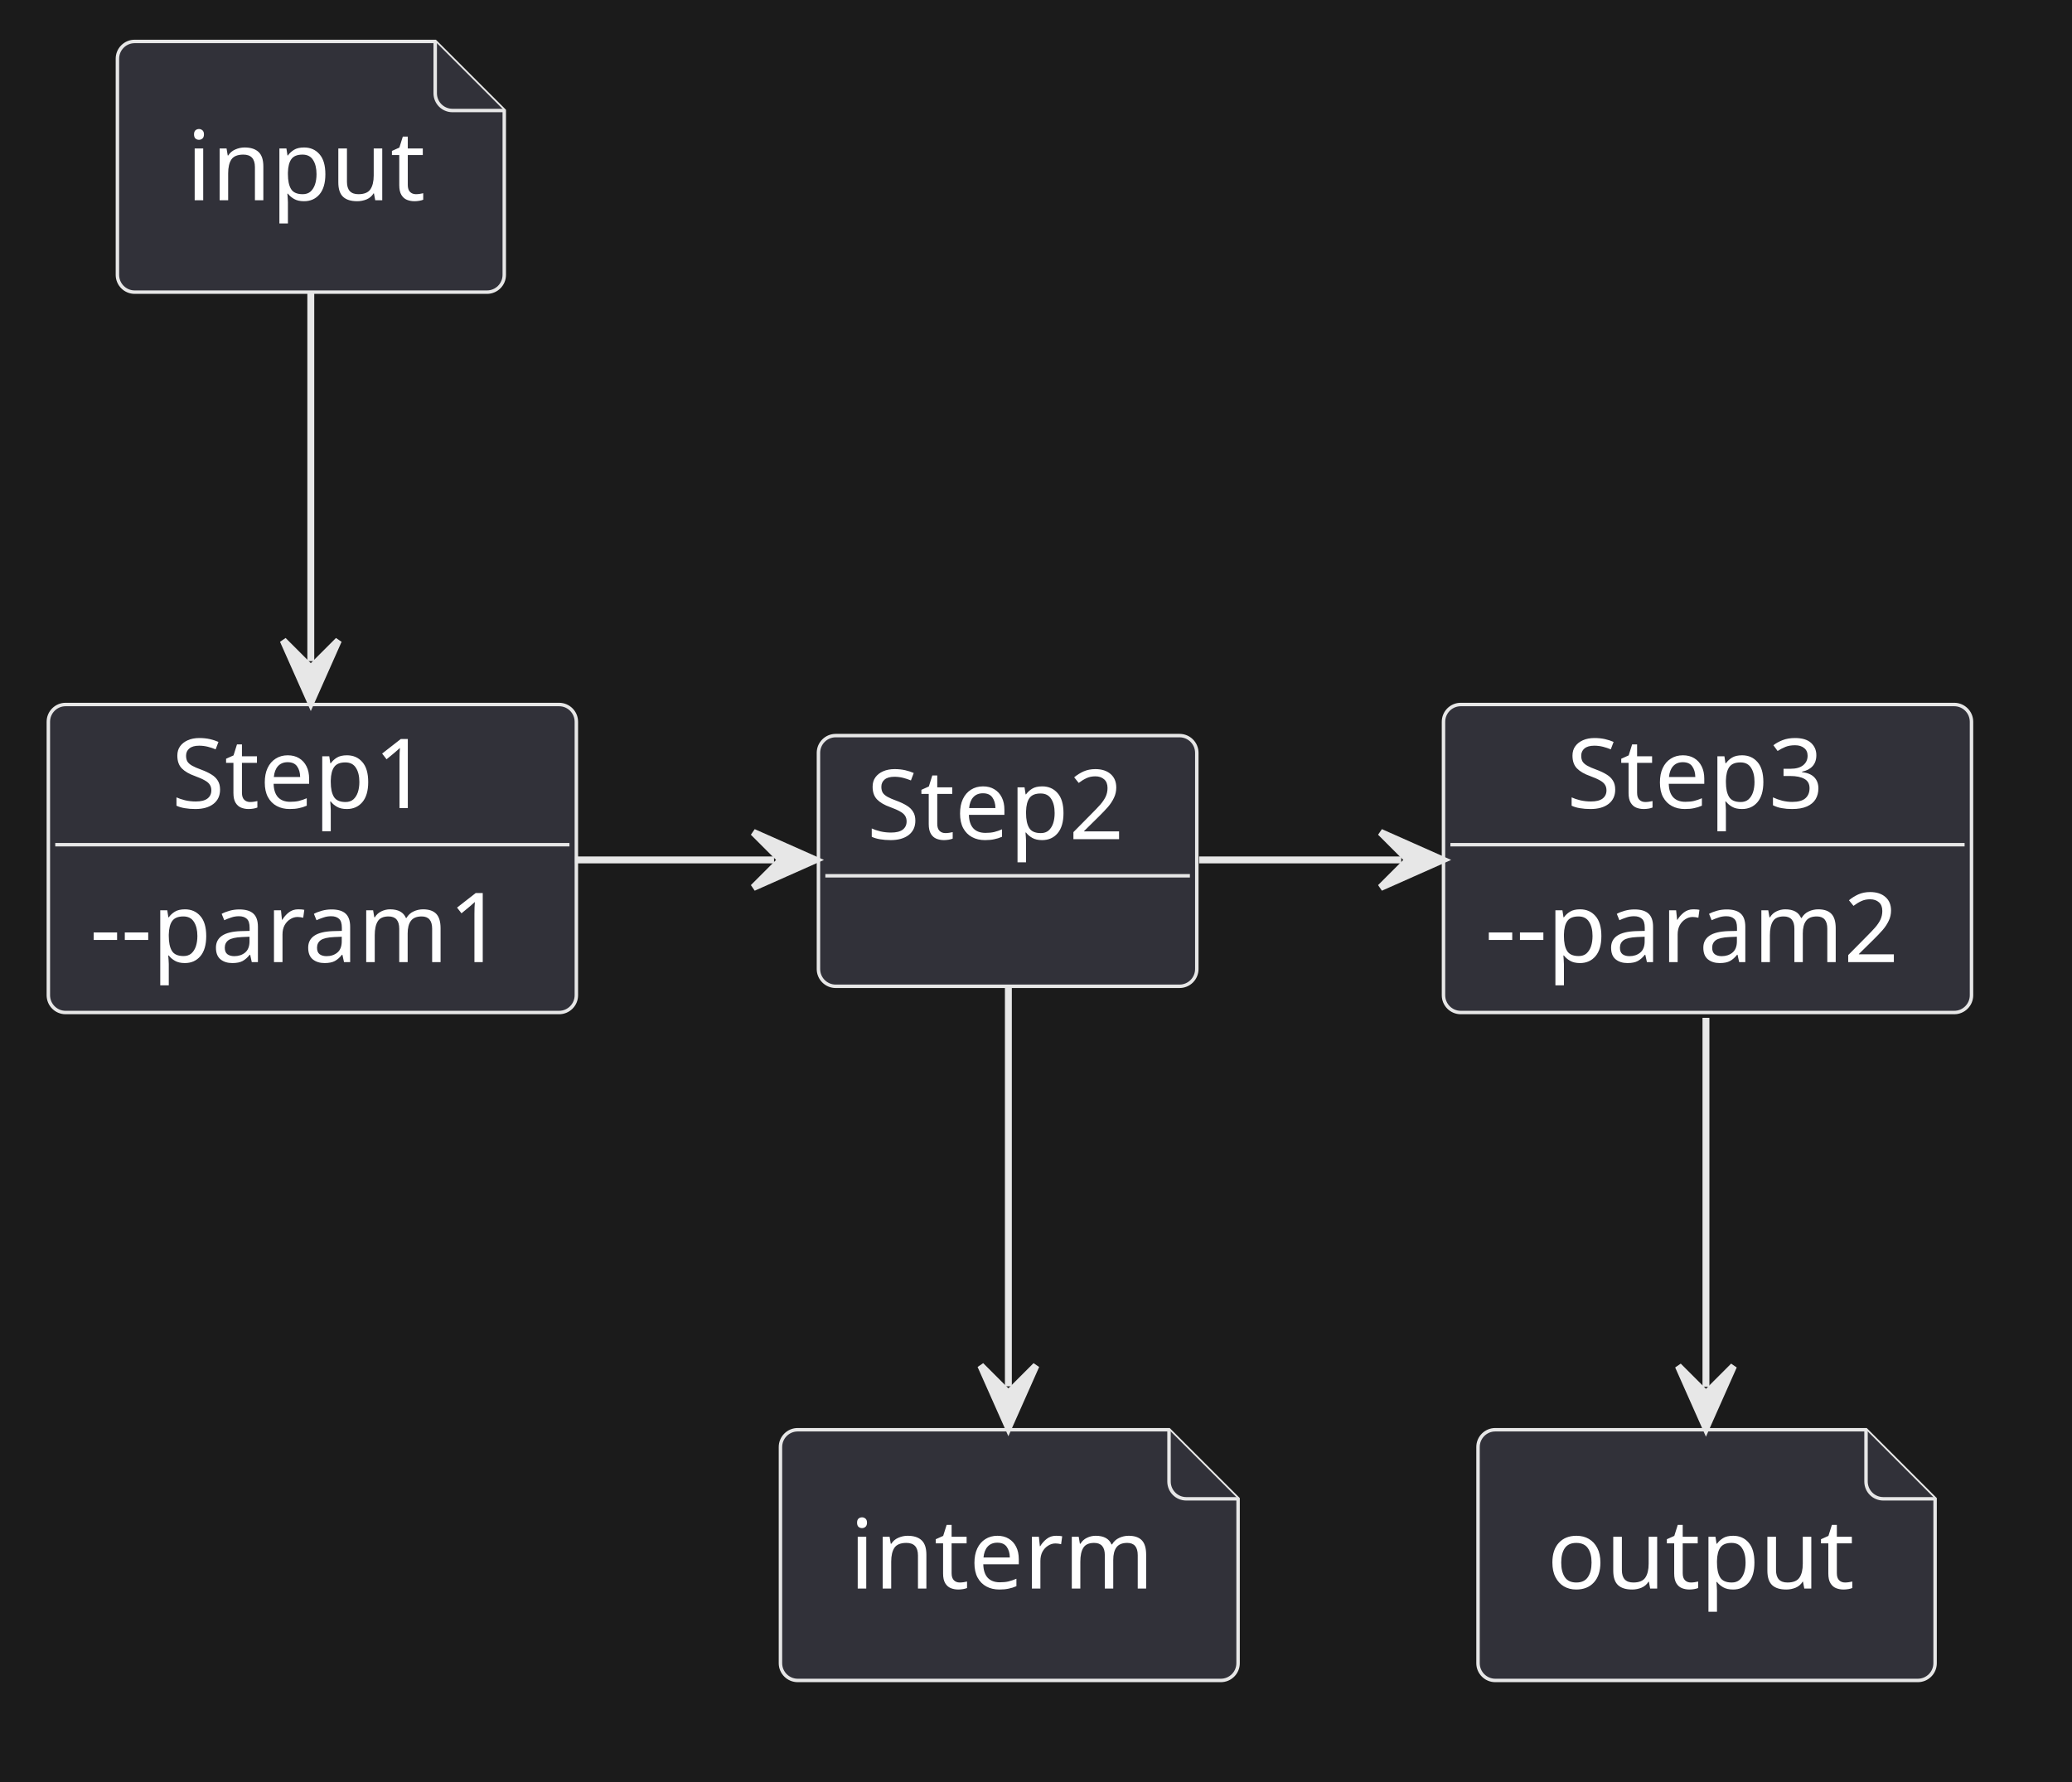
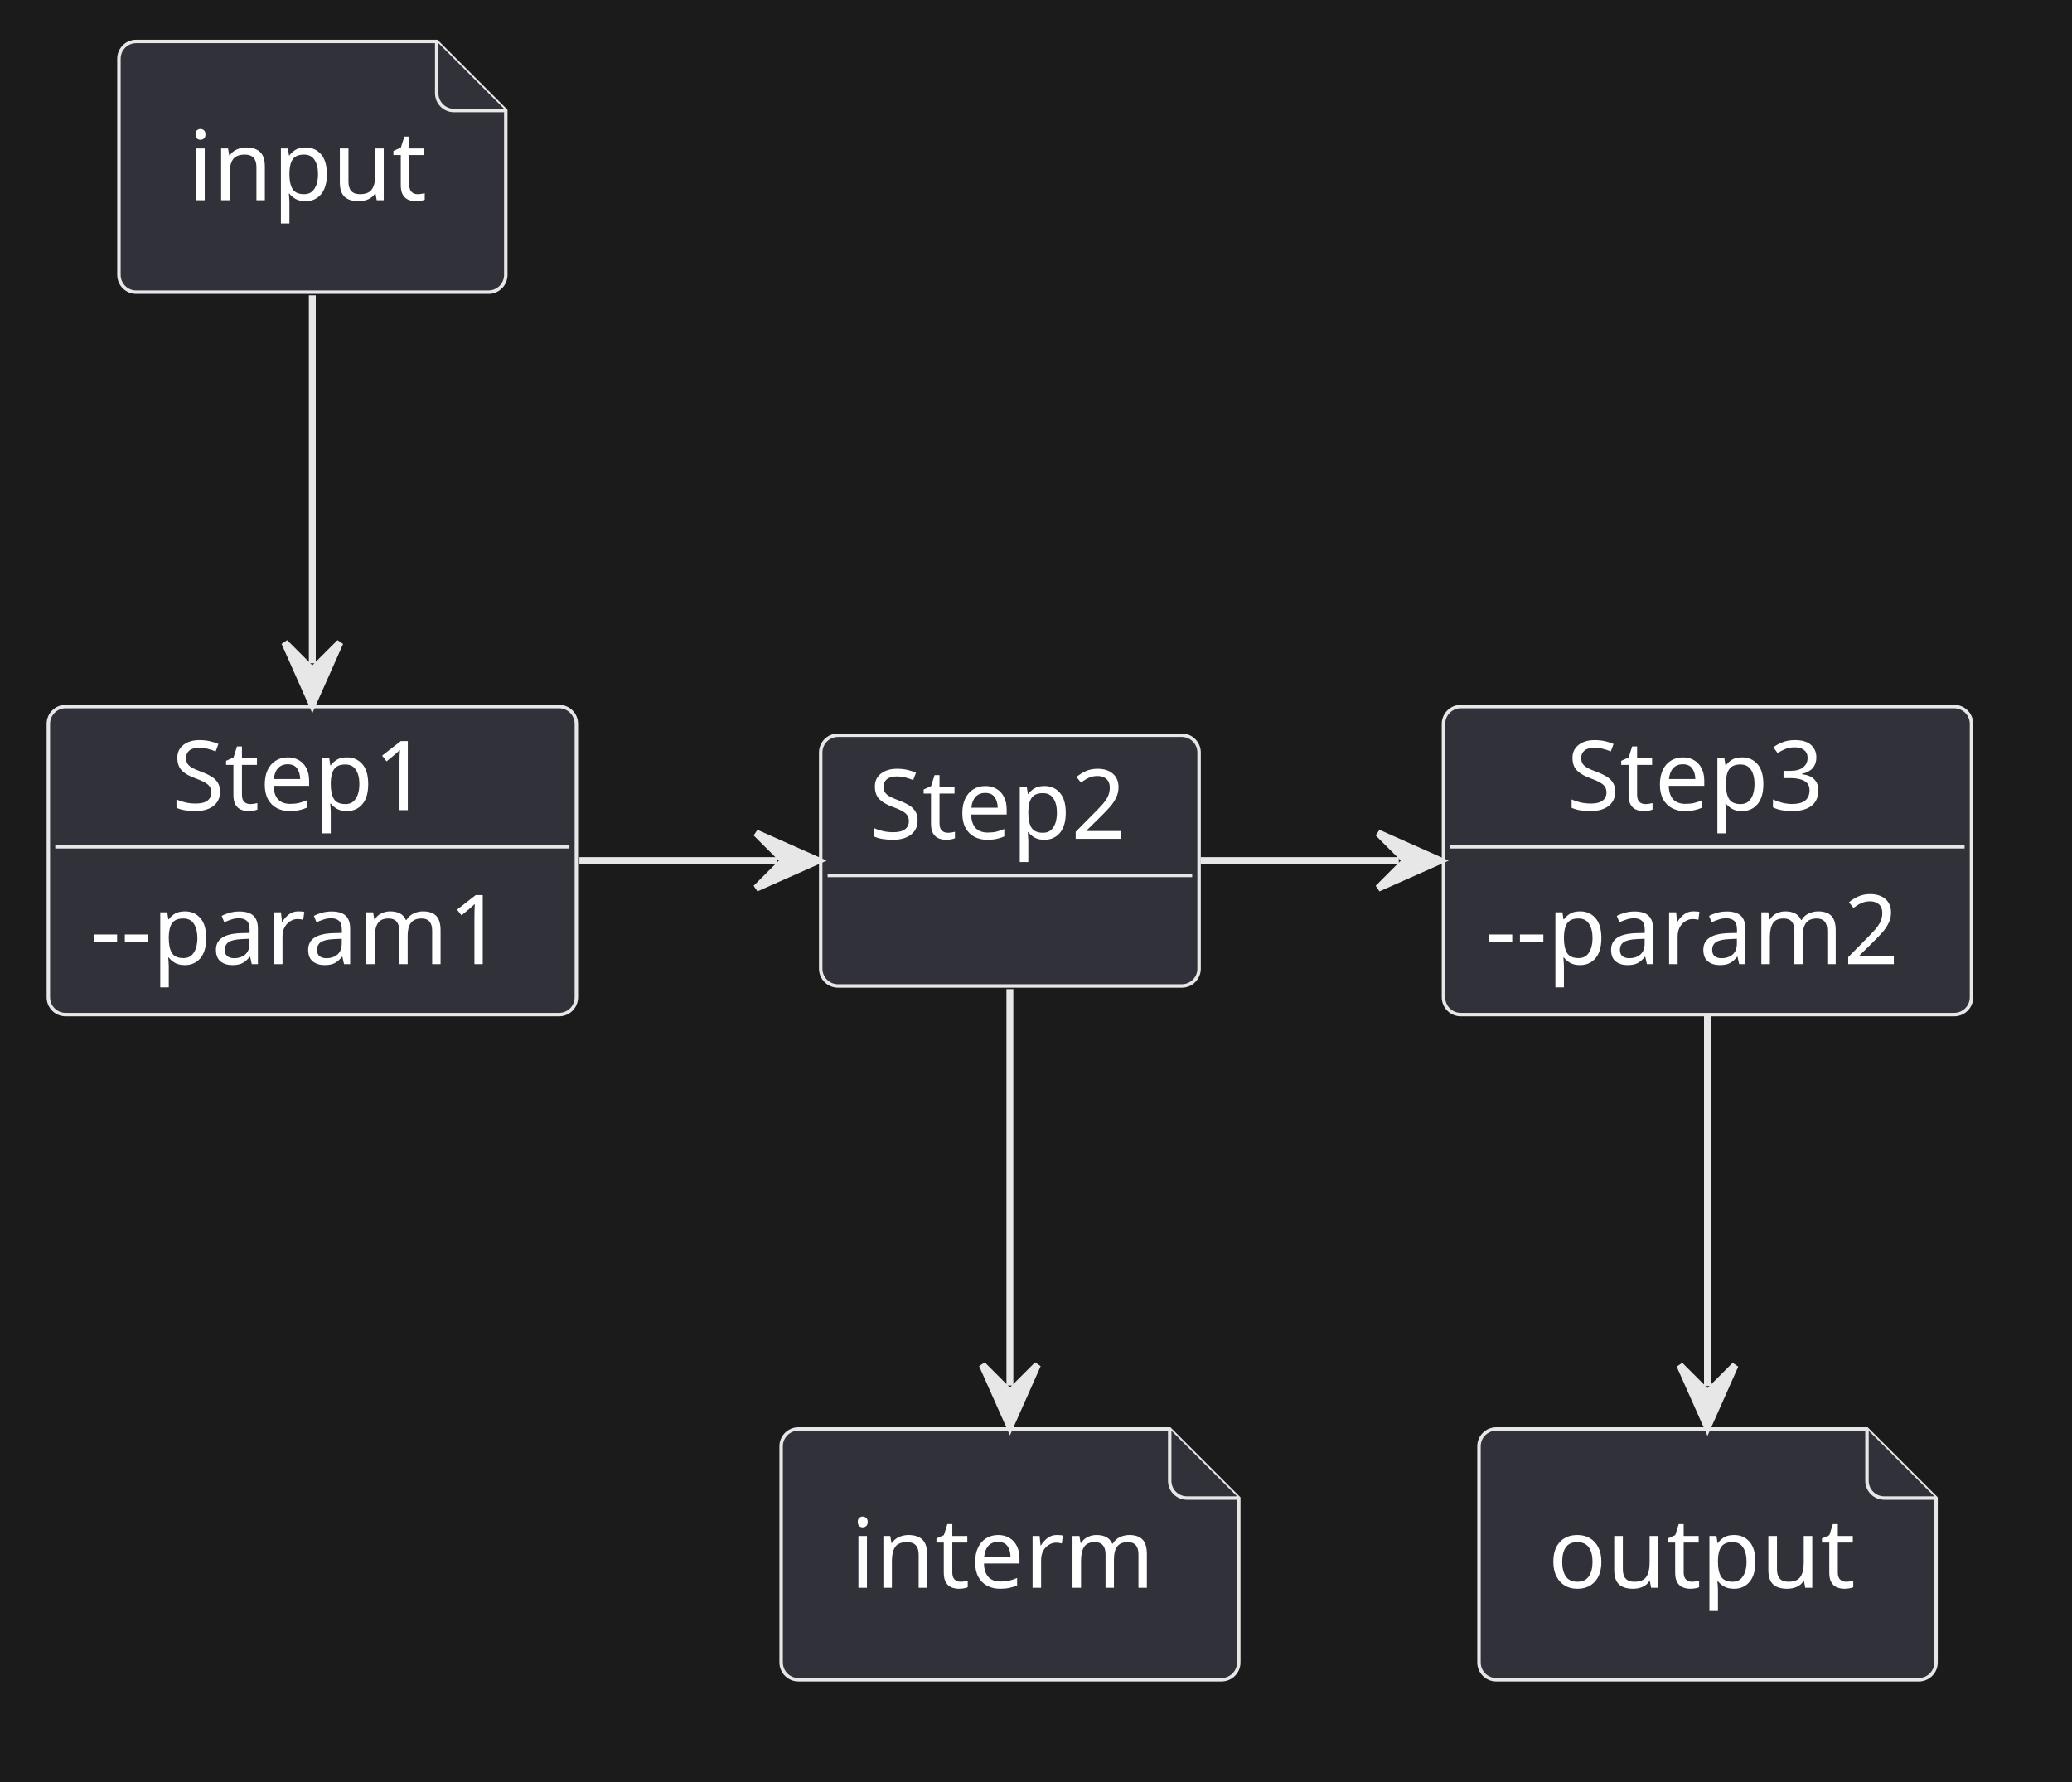
<svg xmlns="http://www.w3.org/2000/svg" contentStyleType="text/css" data-diagram-type="CLASS" height="258px" preserveAspectRatio="none" style="width:300px;height:258px;background:#1B1B1B;" version="1.1" viewBox="0 0 300 258" width="300px" zoomAndPan="magnify">
  <defs />
  <g>
    <rect fill="#1B1B1B" height="258" style="stroke:none;stroke-width:1;" width="300" x="0" y="0" />
    <g class="entity" data-qualified-name="input" data-source-line="1" id="ent0002">
-       <path d="M17,8.5 L17,39.797 A2.5,2.5 0 0 0 19.5,42.297 L70.512,42.297 A2.5,2.5 0 0 0 73.012,39.797 L73.012,16 L63.012,6 L19.5,6 A2.5,2.5 0 0 0 17,8.5" fill="#313139" style="stroke:#E7E7E7;stroke-width:0.5;" />
-       <path d="M63.012,6 L63.012,13.5 A2.5,2.5 0 0 0 65.512,16 L73.012,16" fill="#313139" style="stroke:#E7E7E7;stroke-width:0.5;" />
-       <text fill="#FFFFFF" font-family="sans-serif" font-size="14" lengthAdjust="spacing" textLength="36.012" x="27" y="28.995">input</text>
+       <path d="M17.22,8.5 L17.22,39.797 A2.5,2.5 0 0 0 19.72,42.297 L70.732,42.297 A2.5,2.5 0 0 0 73.232,39.797 L73.232,16 L63.232,6 L19.72,6 A2.5,2.5 0 0 0 17.22,8.5" fill="#313139" style="stroke:#E7E7E7;stroke-width:0.5;" />
+       <path d="M63.232,6 L63.232,13.5 A2.5,2.5 0 0 0 65.732,16 L73.232,16" fill="#313139" style="stroke:#E7E7E7;stroke-width:0.5;" />
+       <text fill="#FFFFFF" font-family="sans-serif" font-size="14" lengthAdjust="spacing" textLength="36.012" x="27.22" y="28.995">input</text>
    </g>
    <g class="entity" data-qualified-name="interm" data-source-line="13" id="ent0006">
-       <path d="M113,209.5 L113,240.797 A2.5,2.5 0 0 0 115.5,243.297 L176.759,243.297 A2.5,2.5 0 0 0 179.259,240.797 L179.259,217 L169.259,207 L115.5,207 A2.5,2.5 0 0 0 113,209.5" fill="#313139" style="stroke:#E7E7E7;stroke-width:0.5;" />
-       <path d="M169.259,207 L169.259,214.5 A2.5,2.5 0 0 0 171.759,217 L179.259,217" fill="#313139" style="stroke:#E7E7E7;stroke-width:0.5;" />
-       <text fill="#FFFFFF" font-family="sans-serif" font-size="14" lengthAdjust="spacing" textLength="46.259" x="123" y="229.995">interm</text>
+       <path d="M113.1,209.39 L113.1,240.687 A2.5,2.5 0 0 0 115.6,243.187 L176.859,243.187 A2.5,2.5 0 0 0 179.359,240.687 L179.359,216.89 L169.359,206.89 L115.6,206.89 A2.5,2.5 0 0 0 113.1,209.39" fill="#313139" style="stroke:#E7E7E7;stroke-width:0.5;" />
+       <path d="M169.359,206.89 L169.359,214.39 A2.5,2.5 0 0 0 171.859,216.89 L179.359,216.89" fill="#313139" style="stroke:#E7E7E7;stroke-width:0.5;" />
+       <text fill="#FFFFFF" font-family="sans-serif" font-size="14" lengthAdjust="spacing" textLength="46.259" x="123.1" y="229.885">interm</text>
    </g>
    <g class="entity" data-qualified-name="output" data-source-line="16" id="ent0007">
-       <path d="M214,209.5 L214,240.797 A2.5,2.5 0 0 0 216.5,243.297 L277.677,243.297 A2.5,2.5 0 0 0 280.177,240.797 L280.177,217 L270.177,207 L216.5,207 A2.5,2.5 0 0 0 214,209.5" fill="#313139" style="stroke:#E7E7E7;stroke-width:0.5;" />
-       <path d="M270.177,207 L270.177,214.5 A2.5,2.5 0 0 0 272.677,217 L280.177,217" fill="#313139" style="stroke:#E7E7E7;stroke-width:0.5;" />
-       <text fill="#FFFFFF" font-family="sans-serif" font-size="14" lengthAdjust="spacing" textLength="46.177" x="224" y="229.995">output</text>
+       <path d="M214.14,209.39 L214.14,240.687 A2.5,2.5 0 0 0 216.64,243.187 L277.817,243.187 A2.5,2.5 0 0 0 280.317,240.687 L280.317,216.89 L270.317,206.89 L216.64,206.89 A2.5,2.5 0 0 0 214.14,209.39" fill="#313139" style="stroke:#E7E7E7;stroke-width:0.5;" />
+       <path d="M270.317,206.89 L270.317,214.39 A2.5,2.5 0 0 0 272.817,216.89 L280.317,216.89" fill="#313139" style="stroke:#E7E7E7;stroke-width:0.5;" />
+       <text fill="#FFFFFF" font-family="sans-serif" font-size="14" lengthAdjust="spacing" textLength="46.177" x="224.14" y="229.885">output</text>
    </g>
    <g class="entity" data-qualified-name="Step1" data-source-line="4" id="ent0003">
-       <rect fill="#313139" height="44.594" rx="2.5" ry="2.5" style="stroke:#E7E7E7;stroke-width:0.5;" width="76.449" x="7" y="102" />
-       <text fill="#FFFFFF" font-family="sans-serif" font-size="14" lengthAdjust="spacing" textLength="40.783" x="24.833" y="116.995">Step1</text>
-       <line style="stroke:#E7E7E7;stroke-width:0.5;" x1="8" x2="82.449" y1="122.297" y2="122.297" />
-       <text fill="#FFFFFF" font-family="sans-serif" font-size="14" lengthAdjust="spacing" textLength="64.449" x="13" y="139.292">--param1</text>
+       <rect fill="#313139" height="44.594" rx="2.5" ry="2.5" style="stroke:#E7E7E7;stroke-width:0.5;" width="76.449" x="7" y="102.3" />
+       <text fill="#FFFFFF" font-family="sans-serif" font-size="14" lengthAdjust="spacing" textLength="40.783" x="24.833" y="117.295">Step1</text>
+       <line style="stroke:#E7E7E7;stroke-width:0.5;" x1="8" x2="82.449" y1="122.597" y2="122.597" />
+       <text fill="#FFFFFF" font-family="sans-serif" font-size="14" lengthAdjust="spacing" textLength="64.449" x="13" y="139.592">--param1</text>
    </g>
    <g class="entity" data-qualified-name="Step2" data-source-line="7" id="ent0004">
-       <rect fill="#313139" height="36.297" rx="2.5" ry="2.5" style="stroke:#E7E7E7;stroke-width:0.5;" width="54.783" x="118.5" y="106.5" />
-       <text fill="#FFFFFF" font-family="sans-serif" font-size="14" lengthAdjust="spacing" textLength="40.783" x="125.5" y="121.495">Step2</text>
-       <line style="stroke:#E7E7E7;stroke-width:0.5;" x1="119.5" x2="172.283" y1="126.797" y2="126.797" />
+       <rect fill="#313139" height="36.297" rx="2.5" ry="2.5" style="stroke:#E7E7E7;stroke-width:0.5;" width="54.783" x="118.83" y="106.45" />
+       <text fill="#FFFFFF" font-family="sans-serif" font-size="14" lengthAdjust="spacing" textLength="40.783" x="125.83" y="121.445">Step2</text>
+       <line style="stroke:#E7E7E7;stroke-width:0.5;" x1="119.83" x2="172.613" y1="126.747" y2="126.747" />
    </g>
    <g class="entity" data-qualified-name="Step3" data-source-line="9" id="ent0005">
-       <rect fill="#313139" height="44.594" rx="2.5" ry="2.5" style="stroke:#E7E7E7;stroke-width:0.5;" width="76.449" x="209" y="102" />
-       <text fill="#FFFFFF" font-family="sans-serif" font-size="14" lengthAdjust="spacing" textLength="40.783" x="226.833" y="116.995">Step3</text>
-       <line style="stroke:#E7E7E7;stroke-width:0.5;" x1="210" x2="284.449" y1="122.297" y2="122.297" />
-       <text fill="#FFFFFF" font-family="sans-serif" font-size="14" lengthAdjust="spacing" textLength="64.449" x="215" y="139.292">--param2</text>
+       <rect fill="#313139" height="44.594" rx="2.5" ry="2.5" style="stroke:#E7E7E7;stroke-width:0.5;" width="76.449" x="209" y="102.3" />
+       <text fill="#FFFFFF" font-family="sans-serif" font-size="14" lengthAdjust="spacing" textLength="40.783" x="226.833" y="117.295">Step3</text>
+       <line style="stroke:#E7E7E7;stroke-width:0.5;" x1="210" x2="284.449" y1="122.597" y2="122.597" />
+       <text fill="#FFFFFF" font-family="sans-serif" font-size="14" lengthAdjust="spacing" textLength="64.449" x="215" y="139.592">--param2</text>
    </g>
    <g class="link" data-entity-1="ent0002" data-entity-2="ent0003" data-link-type="dependency" data-source-line="19" id="lnk8">
-       <path codeLine="19" d="M45,42.16 C45,58.69 45,77.78 45,95.72" fill="none" id="input-to-Step1" style="stroke:#E7E7E7;stroke-width:1;" />
-       <polygon fill="#E7E7E7" points="45,101.72,49,92.72,45,96.72,41,92.72,45,101.72" style="stroke:#E7E7E7;stroke-width:1;" />
+       <path codeLine="19" d="M45.22,42.75 C45.22,59.34 45.22,78.25 45.22,96.03" fill="none" id="input-to-Step1" style="stroke:#E7E7E7;stroke-width:1;" />
+       <polygon fill="#E7E7E7" points="45.22,102.03,49.22,93.03,45.22,97.03,41.22,93.03,45.22,102.03" style="stroke:#E7E7E7;stroke-width:1;" />
    </g>
    <g class="link" data-entity-1="ent0003" data-entity-2="ent0004" data-link-type="dependency" data-source-line="20" id="lnk9">
-       <path codeLine="20" d="M83.27,124.5 C94.87,124.5 100.47,124.5 112.07,124.5" fill="none" id="Step1-to-Step2" style="stroke:#E7E7E7;stroke-width:1;" />
-       <polygon fill="#E7E7E7" points="118.07,124.5,109.07,120.5,113.07,124.5,109.07,128.5,118.07,124.5" style="stroke:#E7E7E7;stroke-width:1;" />
+       <path codeLine="20" d="M83.89,124.6 C95.41,124.6 100.94,124.6 112.47,124.6" fill="none" id="Step1-to-Step2" style="stroke:#E7E7E7;stroke-width:1;" />
+       <polygon fill="#E7E7E7" points="118.47,124.6,109.47,120.6,113.47,124.6,109.47,128.6,118.47,124.6" style="stroke:#E7E7E7;stroke-width:1;" />
    </g>
    <g class="link" data-entity-1="ent0004" data-entity-2="ent0005" data-link-type="dependency" data-source-line="21" id="lnk10">
-       <path codeLine="21" d="M173.62,124.5 C185.37,124.5 191.12,124.5 202.88,124.5" fill="none" id="Step2-to-Step3" style="stroke:#E7E7E7;stroke-width:1;" />
-       <polygon fill="#E7E7E7" points="208.88,124.5,199.88,120.5,203.88,124.5,199.88,128.5,208.88,124.5" style="stroke:#E7E7E7;stroke-width:1;" />
+       <path codeLine="21" d="M173.84,124.6 C185.4,124.6 190.97,124.6 202.53,124.6" fill="none" id="Step2-to-Step3" style="stroke:#E7E7E7;stroke-width:1;" />
+       <polygon fill="#E7E7E7" points="208.53,124.6,199.53,120.6,203.53,124.6,199.53,128.6,208.53,124.6" style="stroke:#E7E7E7;stroke-width:1;" />
    </g>
    <g class="link" data-entity-1="ent0004" data-entity-2="ent0006" data-link-type="dependency" data-source-line="22" id="lnk11">
-       <path codeLine="22" d="M146,142.66 C146,160.63 146,182.69 146,200.71" fill="none" id="Step2-to-interm" style="stroke:#E7E7E7;stroke-width:1;" />
-       <polygon fill="#E7E7E7" points="146,206.71,150,197.71,146,201.71,142,197.71,146,206.71" style="stroke:#E7E7E7;stroke-width:1;" />
+       <path codeLine="22" d="M146.22,143.2 C146.22,161.12 146.22,182.73 146.22,200.59" fill="none" id="Step2-to-interm" style="stroke:#E7E7E7;stroke-width:1;" />
+       <polygon fill="#E7E7E7" points="146.22,206.59,150.22,197.59,146.22,201.59,142.22,197.59,146.22,206.59" style="stroke:#E7E7E7;stroke-width:1;" />
    </g>
    <g class="link" data-entity-1="ent0005" data-entity-2="ent0007" data-link-type="dependency" data-source-line="23" id="lnk12">
-       <path codeLine="23" d="M247,147.36 C247,165.27 247,184.27 247,200.78" fill="none" id="Step3-to-output" style="stroke:#E7E7E7;stroke-width:1;" />
-       <polygon fill="#E7E7E7" points="247,206.78,251,197.78,247,201.78,243,197.78,247,206.78" style="stroke:#E7E7E7;stroke-width:1;" />
+       <path codeLine="23" d="M247.22,146.96 C247.22,164.83 247.22,184 247.22,200.66" fill="none" id="Step3-to-output" style="stroke:#E7E7E7;stroke-width:1;" />
+       <polygon fill="#E7E7E7" points="247.22,206.66,251.22,197.66,247.22,201.66,243.22,197.66,247.22,206.66" style="stroke:#E7E7E7;stroke-width:1;" />
    </g>
  </g>
</svg>
